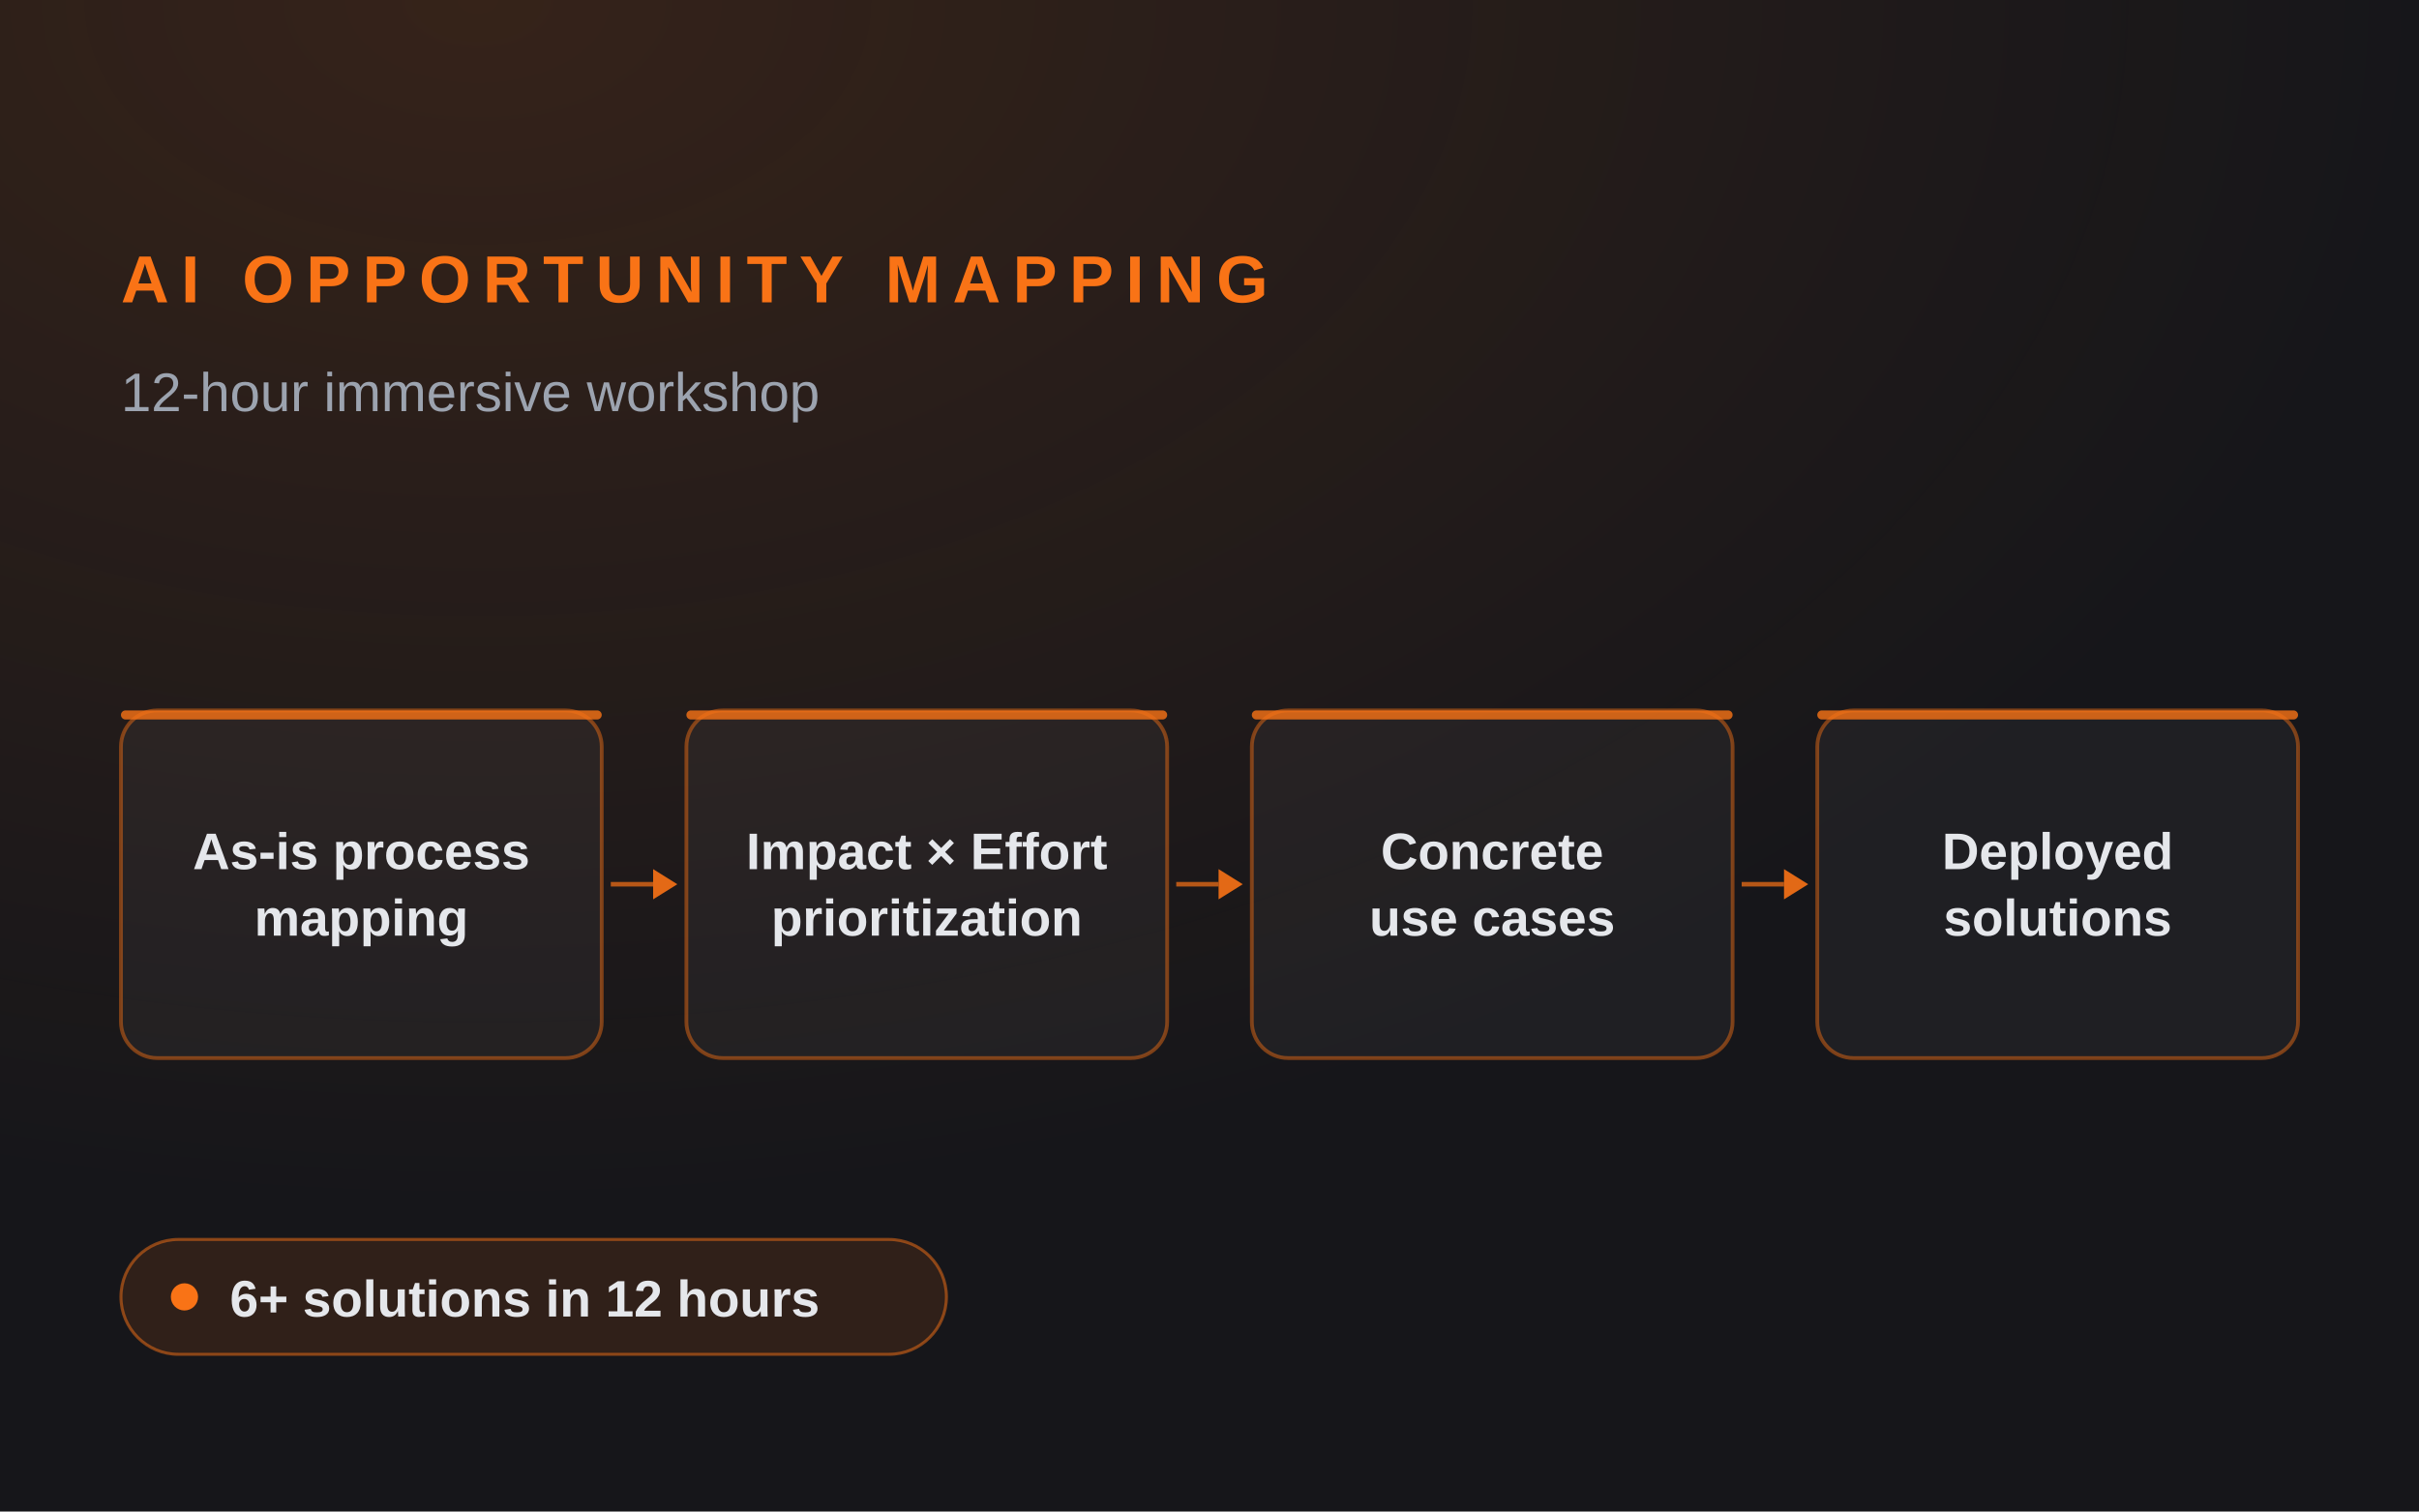
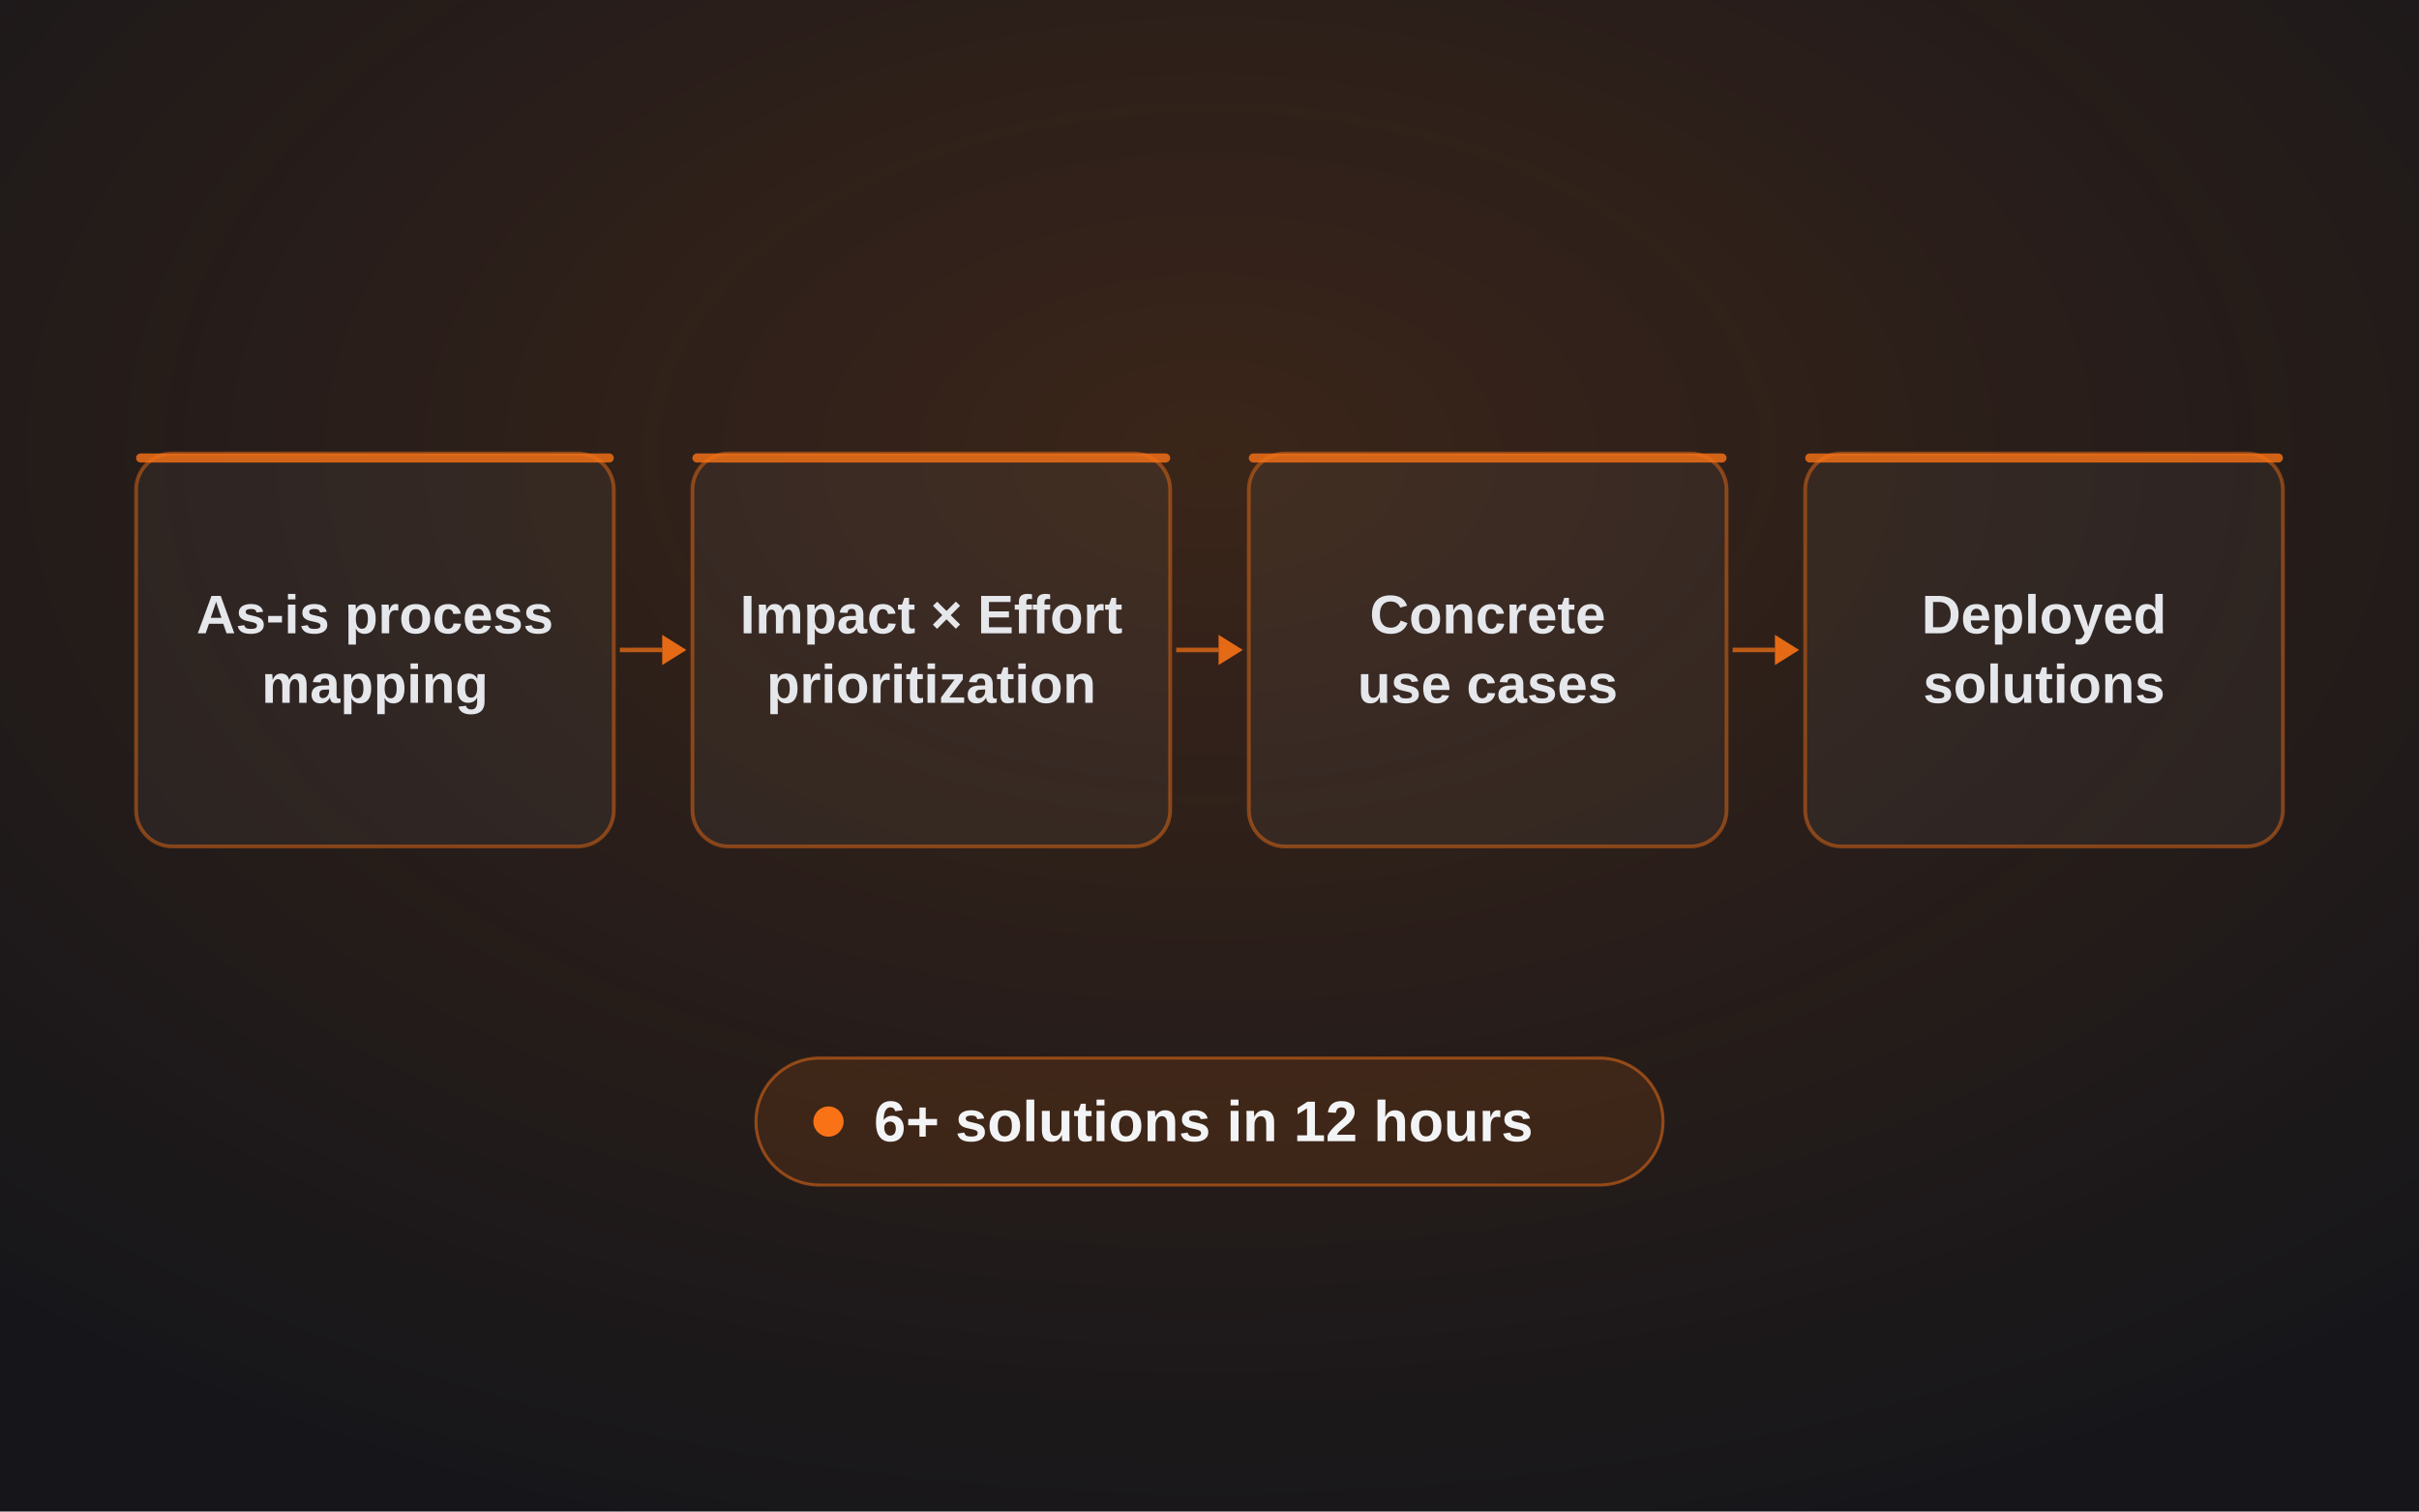
<svg xmlns="http://www.w3.org/2000/svg" width="1600" height="1000" viewBox="0 0 1600 1000">
  <defs>
-     <radialGradient id="g" cx="20%" cy="0%" r="80%">
-       <stop offset="0%" stop-color="#F97316" stop-opacity="0.14" />
+     <radialGradient id="g" cx="50%" cy="30%" r="75%">
+       <stop offset="0%" stop-color="#F97316" stop-opacity="0.16" />
      <stop offset="100%" stop-color="#F97316" stop-opacity="0" />
    </radialGradient>
  </defs>
  <rect width="1600" height="1000" fill="#16161a" />
  <rect width="1600" height="1000" fill="url(#g)" />
-   <text x="80" y="200" font-family="Segoe UI, Arial, sans-serif" font-size="44" font-weight="800" letter-spacing="8" fill="#F97316">AI OPPORTUNITY MAPPING</text>
-   <text x="80" y="272" font-family="Segoe UI, Arial, sans-serif" font-size="36" font-weight="500" fill="#9CA3AF">12-hour immersive workshop</text>
-   <rect x="80" y="470" width="318" height="230" rx="24" fill="#FFFFFF" fill-opacity="0.04" stroke="#F97316" stroke-opacity="0.45" stroke-width="2.5" />
-   <rect x="80" y="470" width="318" height="6" rx="3" fill="#F97316" fill-opacity="0.8" />
-   <text x="239" y="575" text-anchor="middle" font-family="Segoe UI, Arial, sans-serif" font-size="34" font-weight="600" fill="#E5E7EB">As-is process</text>
-   <text x="239" y="619" text-anchor="middle" font-family="Segoe UI, Arial, sans-serif" font-size="34" font-weight="600" fill="#E5E7EB">mapping</text>
-   <line x1="404" y1="585" x2="432" y2="585" stroke="#F97316" stroke-width="3" stroke-opacity="0.7" />
-   <path d="M 432 575 L 448 585 L 432 595 Z" fill="#F97316" fill-opacity="0.9" />
-   <rect x="454" y="470" width="318" height="230" rx="24" fill="#FFFFFF" fill-opacity="0.04" stroke="#F97316" stroke-opacity="0.45" stroke-width="2.5" />
-   <rect x="454" y="470" width="318" height="6" rx="3" fill="#F97316" fill-opacity="0.8" />
-   <text x="613" y="575" text-anchor="middle" font-family="Segoe UI, Arial, sans-serif" font-size="34" font-weight="600" fill="#E5E7EB">Impact × Effort</text>
-   <text x="613" y="619" text-anchor="middle" font-family="Segoe UI, Arial, sans-serif" font-size="34" font-weight="600" fill="#E5E7EB">prioritization</text>
-   <line x1="778" y1="585" x2="806" y2="585" stroke="#F97316" stroke-width="3" stroke-opacity="0.7" />
-   <path d="M 806 575 L 822 585 L 806 595 Z" fill="#F97316" fill-opacity="0.9" />
-   <rect x="828" y="470" width="318" height="230" rx="24" fill="#FFFFFF" fill-opacity="0.04" stroke="#F97316" stroke-opacity="0.45" stroke-width="2.5" />
-   <rect x="828" y="470" width="318" height="6" rx="3" fill="#F97316" fill-opacity="0.8" />
-   <text x="987" y="575" text-anchor="middle" font-family="Segoe UI, Arial, sans-serif" font-size="34" font-weight="600" fill="#E5E7EB">Concrete</text>
-   <text x="987" y="619" text-anchor="middle" font-family="Segoe UI, Arial, sans-serif" font-size="34" font-weight="600" fill="#E5E7EB">use cases</text>
-   <line x1="1152" y1="585" x2="1180" y2="585" stroke="#F97316" stroke-width="3" stroke-opacity="0.7" />
-   <path d="M 1180 575 L 1196 585 L 1180 595 Z" fill="#F97316" fill-opacity="0.9" />
-   <rect x="1202" y="470" width="318" height="230" rx="24" fill="#FFFFFF" fill-opacity="0.04" stroke="#F97316" stroke-opacity="0.45" stroke-width="2.5" />
-   <rect x="1202" y="470" width="318" height="6" rx="3" fill="#F97316" fill-opacity="0.8" />
-   <text x="1361" y="575" text-anchor="middle" font-family="Segoe UI, Arial, sans-serif" font-size="34" font-weight="600" fill="#E5E7EB">Deployed</text>
-   <text x="1361" y="619" text-anchor="middle" font-family="Segoe UI, Arial, sans-serif" font-size="34" font-weight="600" fill="#E5E7EB">solutions</text>
-   <rect x="80" y="820" width="546" height="76" rx="38" fill="#F97316" fill-opacity="0.12" stroke="#F97316" stroke-opacity="0.5" stroke-width="2" />
-   <circle cx="122" cy="858" r="9" fill="#F97316" />
-   <text x="152" y="871" font-family="Segoe UI, Arial, sans-serif" font-size="34" font-weight="700" fill="#E5E7EB">6+ solutions in 12 hours</text>
+   <rect x="90" y="300" width="316" height="260" rx="24" fill="#FFFFFF" fill-opacity="0.04" stroke="#F97316" stroke-opacity="0.45" stroke-width="2.5" />
+   <rect x="90" y="300" width="316" height="6" rx="3" fill="#F97316" fill-opacity="0.8" />
+   <text x="248" y="419" text-anchor="middle" font-family="Segoe UI, Arial, sans-serif" font-size="36" font-weight="600" fill="#E5E7EB">As-is process</text>
+   <text x="248" y="465" text-anchor="middle" font-family="Segoe UI, Arial, sans-serif" font-size="36" font-weight="600" fill="#E5E7EB">mapping</text>
+   <line x1="410" y1="430" x2="438" y2="430" stroke="#F97316" stroke-width="3" stroke-opacity="0.7" />
+   <path d="M 438 420 L 454 430 L 438 440 Z" fill="#F97316" fill-opacity="0.9" />
+   <rect x="458" y="300" width="316" height="260" rx="24" fill="#FFFFFF" fill-opacity="0.04" stroke="#F97316" stroke-opacity="0.45" stroke-width="2.5" />
+   <rect x="458" y="300" width="316" height="6" rx="3" fill="#F97316" fill-opacity="0.8" />
+   <text x="616" y="419" text-anchor="middle" font-family="Segoe UI, Arial, sans-serif" font-size="36" font-weight="600" fill="#E5E7EB">Impact × Effort</text>
+   <text x="616" y="465" text-anchor="middle" font-family="Segoe UI, Arial, sans-serif" font-size="36" font-weight="600" fill="#E5E7EB">prioritization</text>
+   <line x1="778" y1="430" x2="806" y2="430" stroke="#F97316" stroke-width="3" stroke-opacity="0.7" />
+   <path d="M 806 420 L 822 430 L 806 440 Z" fill="#F97316" fill-opacity="0.9" />
+   <rect x="826" y="300" width="316" height="260" rx="24" fill="#FFFFFF" fill-opacity="0.04" stroke="#F97316" stroke-opacity="0.45" stroke-width="2.5" />
+   <rect x="826" y="300" width="316" height="6" rx="3" fill="#F97316" fill-opacity="0.8" />
+   <text x="984" y="419" text-anchor="middle" font-family="Segoe UI, Arial, sans-serif" font-size="36" font-weight="600" fill="#E5E7EB">Concrete</text>
+   <text x="984" y="465" text-anchor="middle" font-family="Segoe UI, Arial, sans-serif" font-size="36" font-weight="600" fill="#E5E7EB">use cases</text>
+   <line x1="1146" y1="430" x2="1174" y2="430" stroke="#F97316" stroke-width="3" stroke-opacity="0.7" />
+   <path d="M 1174 420 L 1190 430 L 1174 440 Z" fill="#F97316" fill-opacity="0.9" />
+   <rect x="1194" y="300" width="316" height="260" rx="24" fill="#FFFFFF" fill-opacity="0.04" stroke="#F97316" stroke-opacity="0.45" stroke-width="2.5" />
+   <rect x="1194" y="300" width="316" height="6" rx="3" fill="#F97316" fill-opacity="0.8" />
+   <text x="1352" y="419" text-anchor="middle" font-family="Segoe UI, Arial, sans-serif" font-size="36" font-weight="600" fill="#E5E7EB">Deployed</text>
+   <text x="1352" y="465" text-anchor="middle" font-family="Segoe UI, Arial, sans-serif" font-size="36" font-weight="600" fill="#E5E7EB">solutions</text>
+   <rect x="500" y="700" width="600" height="84" rx="42" fill="#F97316" fill-opacity="0.12" stroke="#F97316" stroke-opacity="0.5" stroke-width="2" />
+   <circle cx="548" cy="742" r="10" fill="#F97316" />
+   <text x="578" y="755" font-family="Segoe UI, Arial, sans-serif" font-size="38" font-weight="700" fill="#F3F4F6">6+ solutions in 12 hours</text>
</svg>
